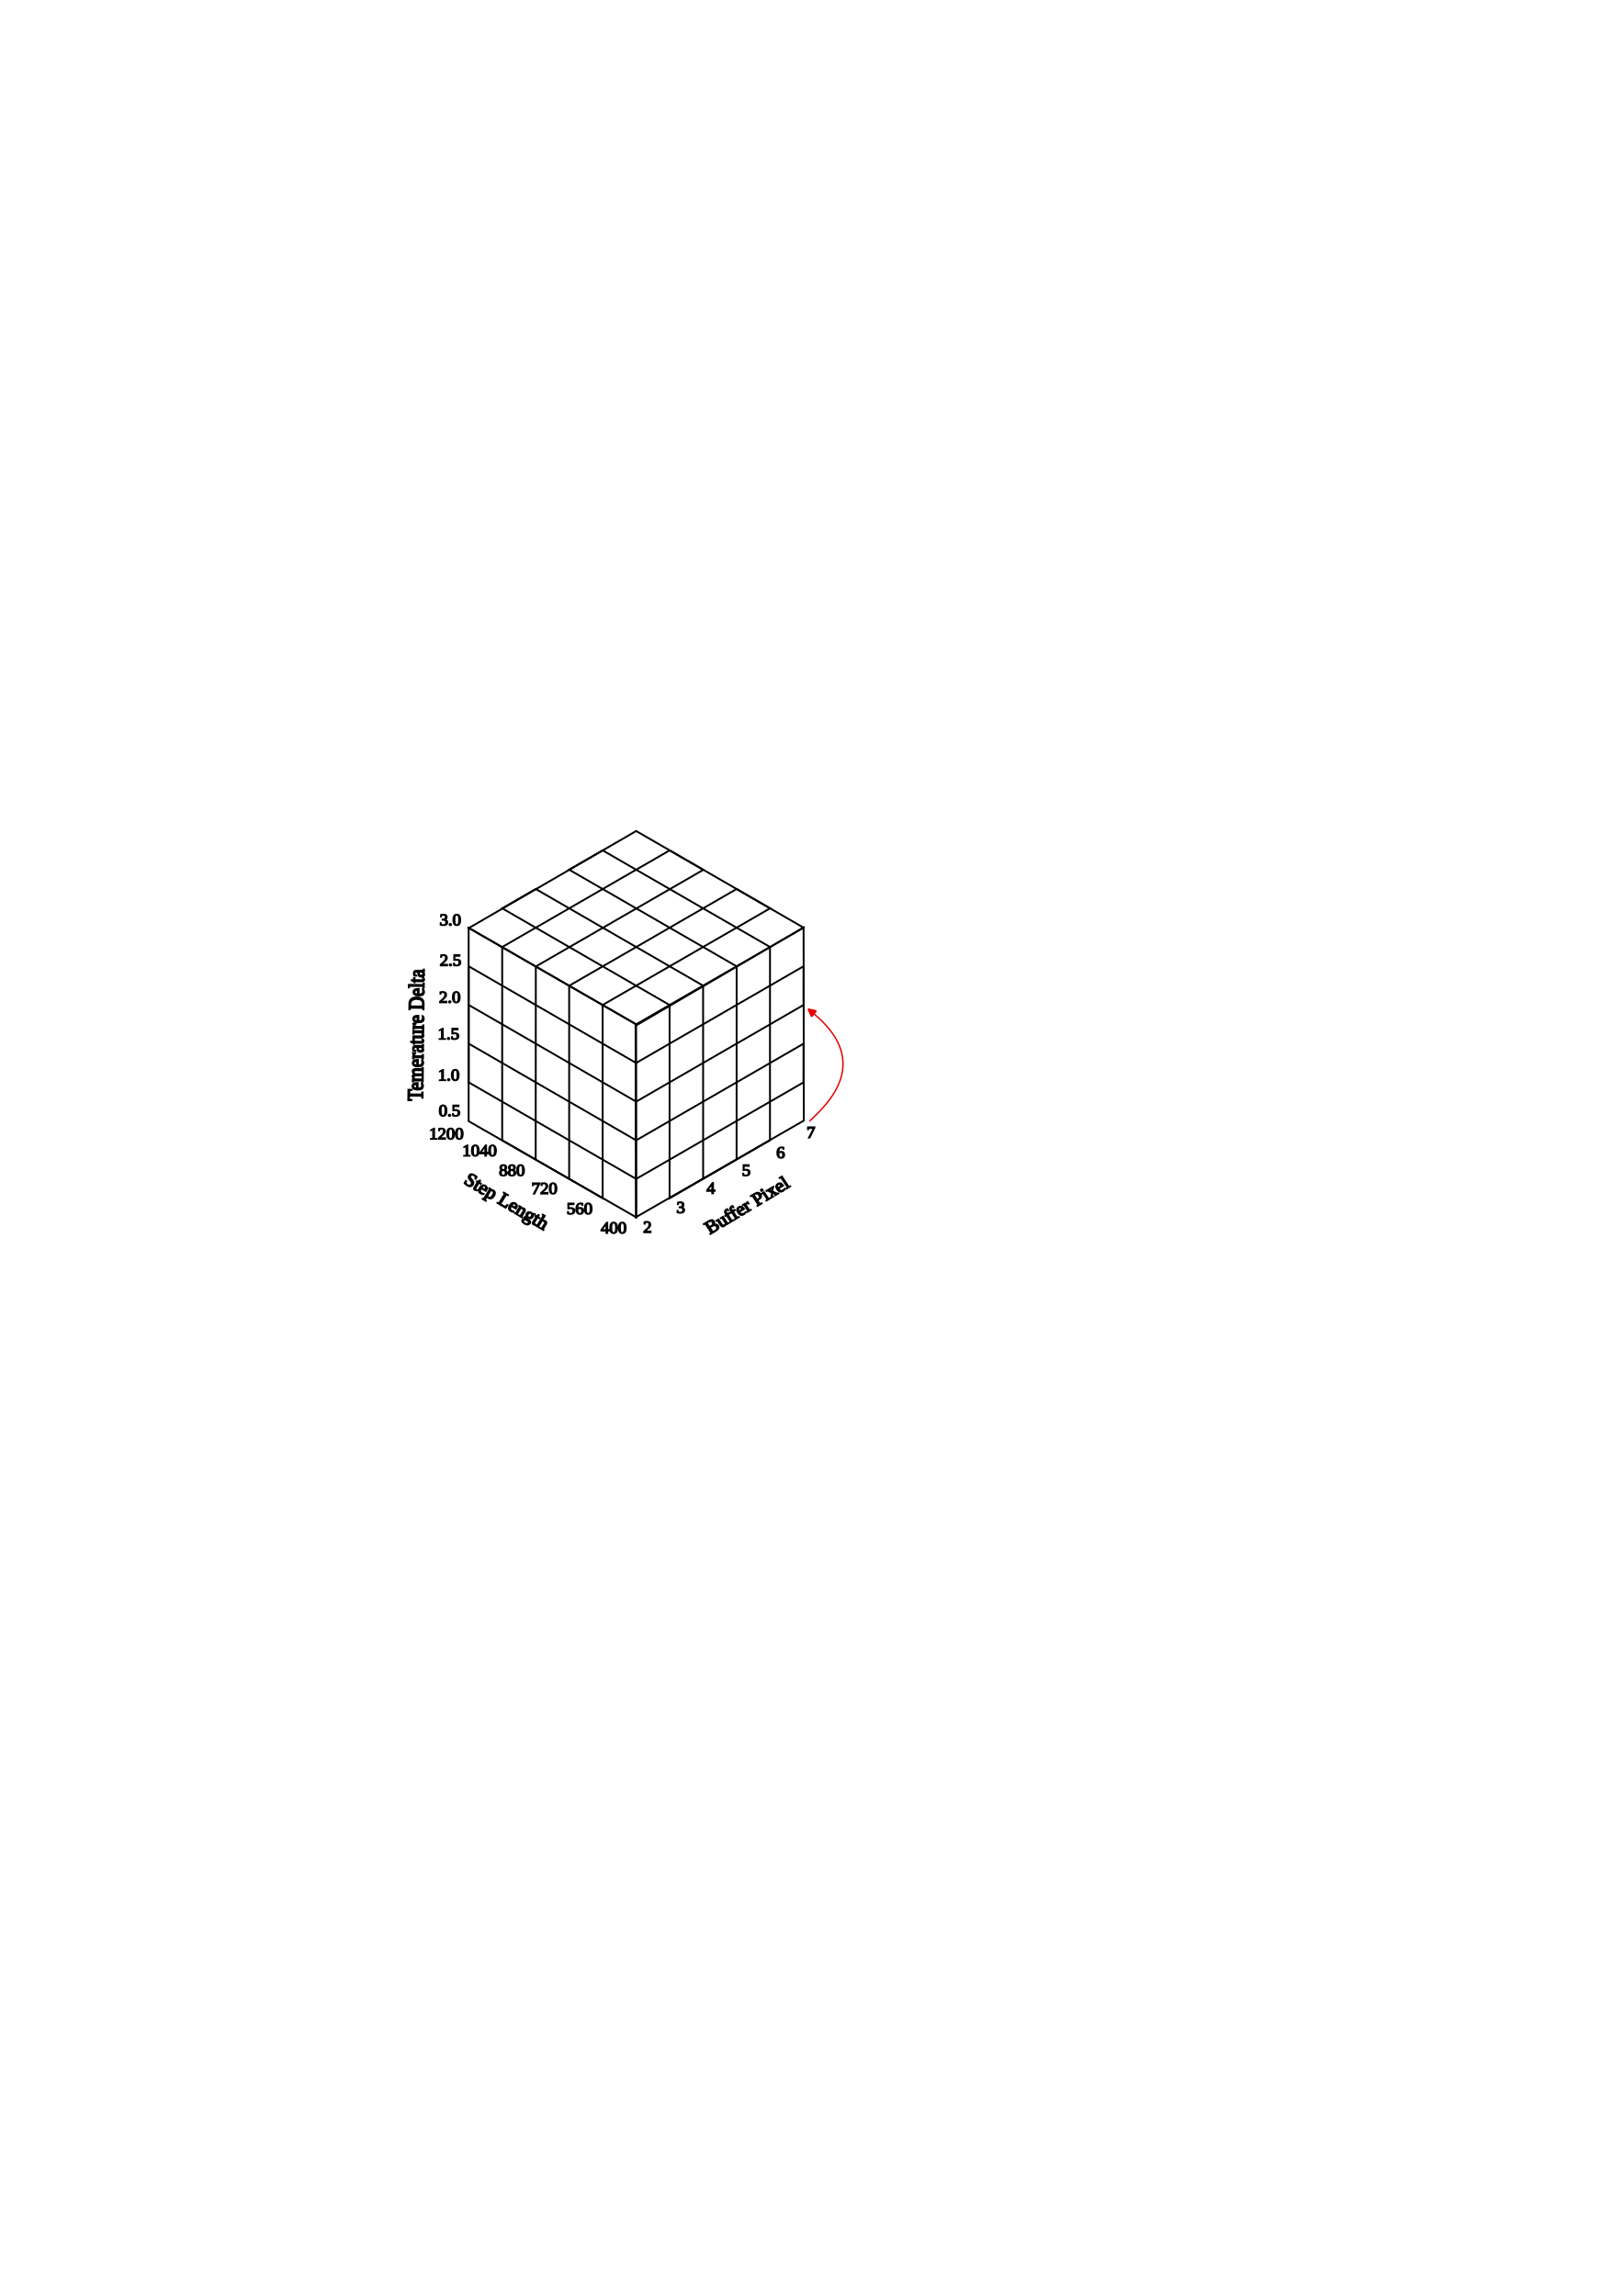
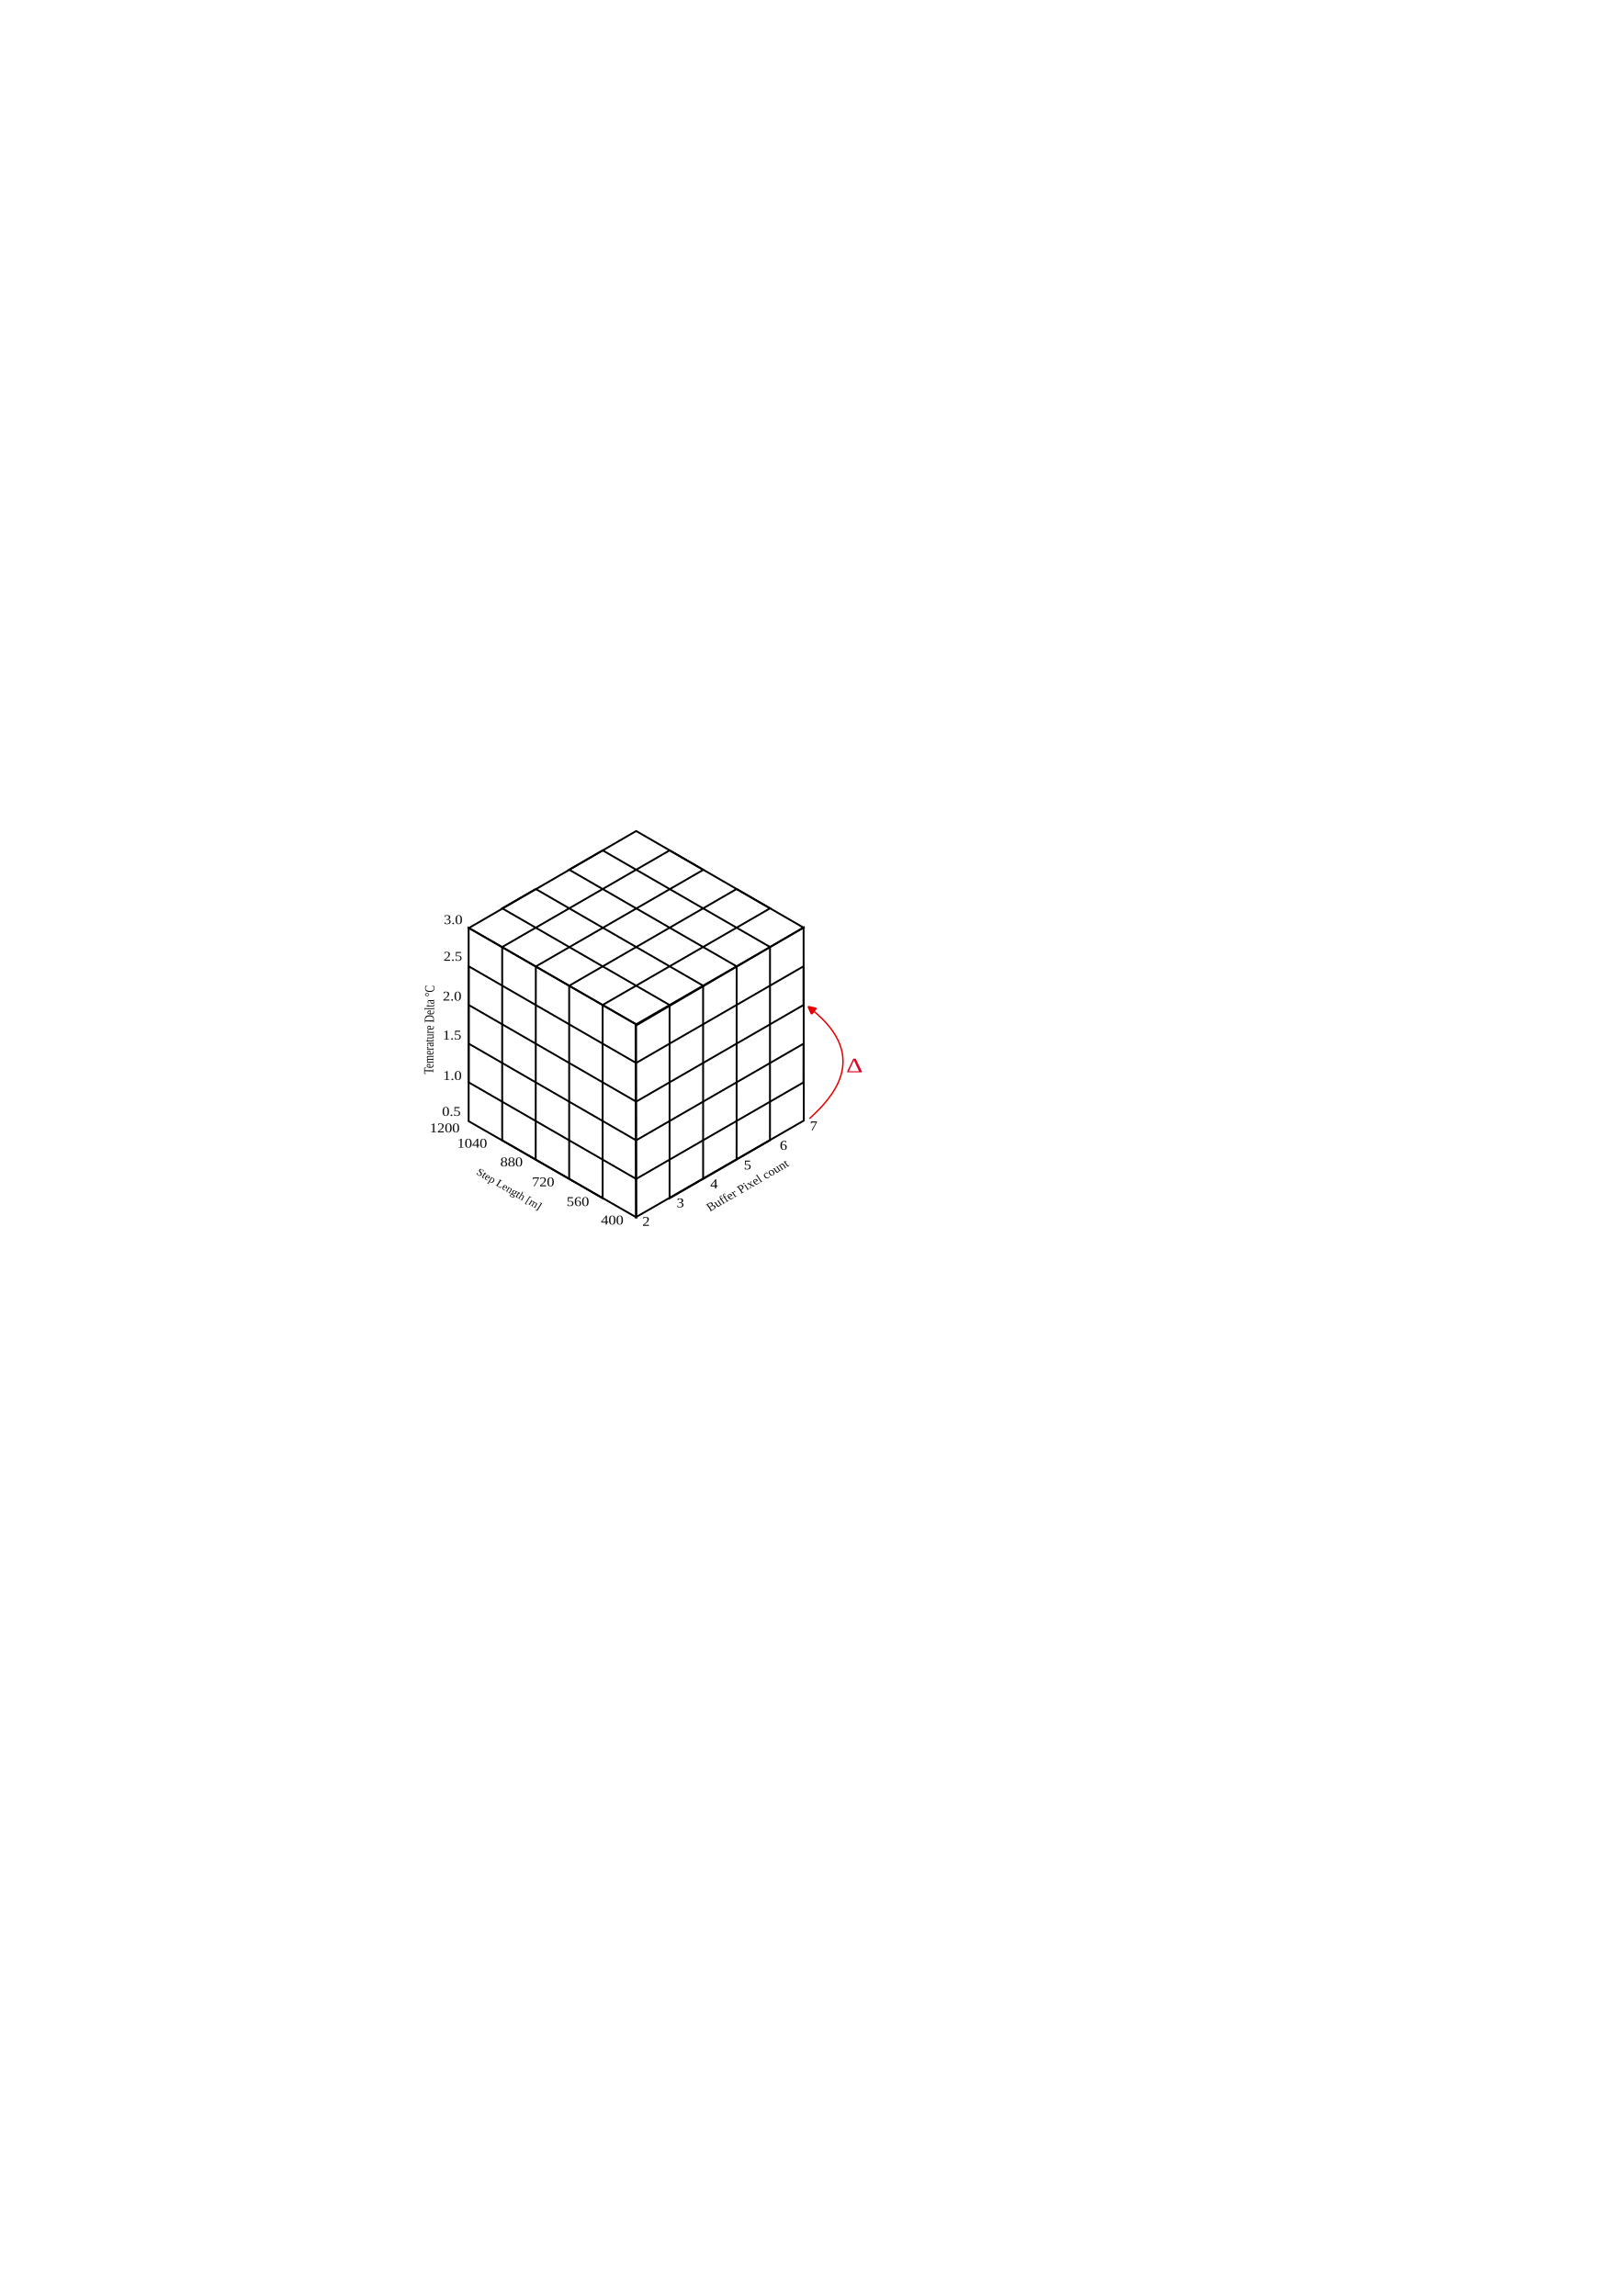
- <svg xmlns="http://www.w3.org/2000/svg" width="210mm" height="297mm" viewBox="0 0 210 297" version="1.1" id="svg1">
+ <svg xmlns="http://www.w3.org/2000/svg" xmlns:xlink="http://www.w3.org/1999/xlink" width="210mm" height="297mm" viewBox="0 0 210 297" version="1.1" id="svg1">
  <defs id="defs1">
+     <linearGradient id="swatch3">
+       <stop style="stop-color:#e20022;stop-opacity:1;" offset="0" id="stop3" />
+     </linearGradient>
+     <linearGradient id="swatch2">
+       <stop style="stop-color:#b70000;stop-opacity:1;" offset="0" id="stop2" />
+     </linearGradient>
+     <linearGradient id="swatch1">
+       <stop style="stop-color:#ff2424;stop-opacity:1;" offset="0" id="stop1" />
+     </linearGradient>
    <marker style="overflow:visible" id="RoundedArrow" refX="0" refY="0" orient="auto-start-reverse" markerWidth="1" markerHeight="1" viewBox="0 0 1 1" preserveAspectRatio="xMidYMid">
      <path transform="scale(0.7)" d="m -0.211,-4.106 6.422,3.211 a 1,1 90 0 1 0,1.789 L -0.211,4.106 A 1.236,1.236 31.717 0 1 -2,3 v -6 a 1.236,1.236 148.283 0 1 1.789,-1.106 z" style="fill:context-stroke;fill-rule:evenodd;stroke:none" id="path8" />
    </marker>
+     <linearGradient xlink:href="#swatch2" id="linearGradient2" x1="77.77" y1="157.774" x2="78.818" y2="157.774" gradientUnits="userSpaceOnUse" />
+     <linearGradient xlink:href="#swatch3" id="linearGradient3" x1="77.77" y1="157.774" x2="78.818" y2="157.774" gradientUnits="userSpaceOnUse" />
+     <linearGradient xlink:href="#swatch3" id="linearGradient4" gradientUnits="userSpaceOnUse" x1="77.77" y1="157.774" x2="78.818" y2="157.774" />
+     <linearGradient xlink:href="#swatch2" id="linearGradient5" gradientUnits="userSpaceOnUse" x1="77.77" y1="157.774" x2="78.818" y2="157.774" />
  </defs>
  <g id="layer1">
    <path style="fill:#ff9a00;stroke:#000000;stroke-width:0.24;fill-opacity:0;stroke-opacity:1" d="M 60.611,145.033 82.295,157.469 82.271,132.503 60.611,120.021 Z" id="path1" />
    <path style="fill:#ff9a00;fill-opacity:0;stroke:#000000;stroke-width:0.24;stroke-opacity:1" d="m 82.252,157.443 21.707,-12.488 -0.028,-24.98 -21.729,12.714 z" id="path2" />
    <path style="fill:#ff9a00;fill-opacity:0;stroke:#000000;stroke-width:0.24;stroke-opacity:1" d="m 60.643,120.043 21.634,-12.546 21.647,12.499 -21.651,12.505 z" id="path3" />
    <path style="fill:#ff9a00;fill-opacity:0;stroke:#000000;stroke-width:0.24;stroke-opacity:1" d="m 60.623,140.014 21.65,12.486 21.644,-12.488 0.009,-5.009 -21.653,12.504 -21.653,-12.506 0.001,-5.002 21.653,12.503 21.651,-12.503 0.007,-5.01 -21.661,12.512 -21.649,-12.504 z" id="path4" />
    <path style="fill:#ff9a00;fill-opacity:0;stroke:#000000;stroke-width:0.24;stroke-opacity:1" d="m 64.951,147.503 -0.001,-25 21.651,-12.5 4.355,2.514 -21.656,12.503 -0.017,24.984 4.33,2.5 v -24.992 l 21.65,-12.513 4.33,2.5 -21.651,12.5 7.94e-4,25 z" id="path5" />
    <path style="fill:#ff9a00;fill-opacity:0;stroke:#000000;stroke-width:0.24;stroke-opacity:1" d="m 86.599,155.003 v -25 l -21.645,-12.504 4.334,-2.504 21.647,12.506 0.003,25.001 4.328,-2.502 0.009,-24.993 -21.664,-12.509 4.332,-2.498 21.645,12.497 -0.005,25 z" id="path6" />
-     <text xml:space="preserve" style="font-size:2.183px;writing-mode:lr-tb;direction:ltr;fill:#000000;fill-opacity:1;stroke:#000000;stroke-width:0.165;stroke-opacity:1" x="81.426" y="162.876" id="text9" transform="scale(1.021572,0.9788831)">
-       <tspan id="tspan9" style="fill:#000000;fill-opacity:1;stroke-width:0.165" x="81.426" y="162.876">2</tspan>
+     <text xml:space="preserve" style="font-size:1.842px;writing-mode:lr-tb;direction:ltr;fill:#000000;fill-opacity:1;stroke:#000000;stroke-width:0;stroke-dasharray:none;stroke-opacity:1" x="78.991" y="166.773" id="text9" transform="scale(1.051734,0.9508105)">
+       <tspan id="tspan9" style="fill:#000000;fill-opacity:1;stroke-width:0;stroke-dasharray:none" x="78.991" y="166.773">2</tspan>
    </text>
-     <text xml:space="preserve" style="font-size:2.183px;writing-mode:lr-tb;direction:ltr;fill:#000000;fill-opacity:1;stroke:#000000;stroke-width:0.165;stroke-opacity:1" x="85.641" y="160.287" id="text10" transform="scale(1.021572,0.9788831)">
-       <tspan id="tspan10" style="fill:#000000;fill-opacity:1;stroke-width:0.165" x="85.641" y="160.287">3</tspan>
+     <text xml:space="preserve" style="font-size:1.842px;writing-mode:lr-tb;direction:ltr;fill:#000000;fill-opacity:1;stroke:#000000;stroke-width:0;stroke-dasharray:none;stroke-opacity:1" x="83.209" y="164.256" id="text10" transform="scale(1.051734,0.9508105)">
+       <tspan id="tspan10" style="fill:#000000;fill-opacity:1;stroke-width:0;stroke-dasharray:none" x="83.209" y="164.256">3</tspan>
    </text>
-     <text xml:space="preserve" style="font-size:2.183px;writing-mode:lr-tb;direction:ltr;fill:#000000;fill-opacity:1;stroke:#000000;stroke-width:0.165;stroke-opacity:1" x="89.447" y="157.727" id="text11" transform="scale(1.021572,0.9788831)">
-       <tspan id="tspan11" style="fill:#000000;fill-opacity:1;stroke-width:0.165" x="89.447" y="157.727">4</tspan>
+     <text xml:space="preserve" style="font-size:1.842px;writing-mode:lr-tb;direction:ltr;fill:#000000;fill-opacity:1;stroke:#000000;stroke-width:0;stroke-dasharray:none;stroke-opacity:1" x="87.348" y="161.668" id="text11" transform="scale(1.051734,0.9508105)">
+       <tspan id="tspan11" style="fill:#000000;fill-opacity:1;stroke-width:0;stroke-dasharray:none" x="87.348" y="161.668">4</tspan>
    </text>
-     <text xml:space="preserve" style="font-size:2.183px;writing-mode:lr-tb;direction:ltr;fill:#000000;fill-opacity:1;stroke:#000000;stroke-width:0.165;stroke-opacity:1" x="93.925" y="155.371" id="text12" transform="scale(1.021572,0.9788831)">
-       <tspan id="tspan12" style="fill:#000000;fill-opacity:1;stroke-width:0.165" x="93.925" y="155.371">5</tspan>
+     <text xml:space="preserve" style="font-size:1.842px;writing-mode:lr-tb;direction:ltr;fill:#000000;fill-opacity:1;stroke:#000000;stroke-width:0;stroke-dasharray:none;stroke-opacity:1" x="91.472" y="159.098" id="text12" transform="scale(1.051734,0.9508105)">
+       <tspan id="tspan12" style="fill:#000000;fill-opacity:1;stroke-width:0;stroke-dasharray:none" x="91.472" y="159.098">5</tspan>
    </text>
-     <text xml:space="preserve" style="font-size:2.183px;writing-mode:lr-tb;direction:ltr;fill:#000000;fill-opacity:1;stroke:#000000;stroke-width:0.165;stroke-opacity:1" x="98.286" y="153.027" id="text13" transform="scale(1.021572,0.9788831)">
-       <tspan id="tspan13" style="fill:#000000;fill-opacity:1;stroke-width:0.165" x="98.286" y="153.027">6</tspan>
+     <text xml:space="preserve" style="font-size:1.842px;writing-mode:lr-tb;direction:ltr;fill:#000000;fill-opacity:1;stroke:#000000;stroke-width:0;stroke-dasharray:none;stroke-opacity:1" x="95.892" y="156.434" id="text13" transform="scale(1.051734,0.9508105)">
+       <tspan id="tspan13" style="fill:#000000;fill-opacity:1;stroke-width:0;stroke-dasharray:none" x="95.892" y="156.434">6</tspan>
    </text>
-     <text xml:space="preserve" style="font-size:2.183px;writing-mode:lr-tb;direction:ltr;fill:#000000;fill-opacity:1;stroke:#000000;stroke-width:0.165;stroke-opacity:1" x="102.123" y="150.362" id="text13-2" transform="scale(1.021572,0.9788831)">
-       <tspan id="tspan13-7" style="fill:#000000;fill-opacity:1;stroke-width:0.165" x="102.123" y="150.362">7</tspan>
+     <text xml:space="preserve" style="font-size:1.842px;writing-mode:lr-tb;direction:ltr;fill:#000000;fill-opacity:1;stroke:#000000;stroke-width:0;stroke-dasharray:none;stroke-opacity:1" x="99.587" y="153.784" id="text13-2" transform="scale(1.051734,0.9508105)">
+       <tspan id="tspan13-7" style="fill:#000000;fill-opacity:1;stroke-width:0;stroke-dasharray:none" x="99.587" y="153.784">7</tspan>
    </text>
-     <text xml:space="preserve" style="font-size:2.183px;writing-mode:lr-tb;direction:ltr;fill:#0d0d0d;fill-opacity:1;stroke:#000000;stroke-width:0.165;stroke-opacity:1" x="54.323" y="150.538" id="text14" transform="scale(1.021572,0.9788831)">
-       <tspan id="tspan14" style="fill:#0d0d0d;fill-opacity:1;stroke-width:0.165" x="54.323" y="150.538">1200</tspan>
+     <text xml:space="preserve" style="font-size:1.842px;writing-mode:lr-tb;direction:ltr;fill:#0d0d0d;fill-opacity:1;stroke:#000000;stroke-width:0;stroke-dasharray:none;stroke-opacity:1" x="52.844" y="154.059" id="text14" transform="scale(1.051734,0.9508105)">
+       <tspan id="tspan14" style="fill:#0d0d0d;fill-opacity:1;stroke-width:0;stroke-dasharray:none" x="52.844" y="154.059">1200</tspan>
    </text>
-     <text xml:space="preserve" style="font-size:2.183px;writing-mode:lr-tb;direction:ltr;fill:#0d0d0d;fill-opacity:1;stroke:#000000;stroke-width:0.165;stroke-opacity:1" x="58.53" y="152.766" id="text15" transform="scale(1.021572,0.9788831)">
-       <tspan id="tspan15" style="fill:#0d0d0d;fill-opacity:1;stroke-width:0.165" x="58.53" y="152.766">1040</tspan>
+     <text xml:space="preserve" style="font-size:1.842px;writing-mode:lr-tb;direction:ltr;fill:#0d0d0d;fill-opacity:1;stroke:#000000;stroke-width:0;stroke-dasharray:none;stroke-opacity:1" x="56.218" y="156.137" id="text15" transform="scale(1.051734,0.9508105)">
+       <tspan id="tspan15" style="fill:#0d0d0d;fill-opacity:1;stroke-width:0;stroke-dasharray:none" x="56.218" y="156.137">1040</tspan>
    </text>
-     <text xml:space="preserve" style="font-size:2.183px;writing-mode:lr-tb;direction:ltr;fill:#0d0d0d;fill-opacity:1;stroke:#000000;stroke-width:0.165;stroke-opacity:1" x="63.177" y="155.374" id="text16" transform="scale(1.021572,0.9788831)">
-       <tspan id="tspan16" style="fill:#0d0d0d;fill-opacity:1;stroke-width:0.165" x="63.177" y="155.374">880</tspan>
+     <text xml:space="preserve" style="font-size:1.842px;writing-mode:lr-tb;direction:ltr;fill:#0d0d0d;fill-opacity:1;stroke:#000000;stroke-width:0;stroke-dasharray:none;stroke-opacity:1" x="61.519" y="158.683" id="text16" transform="scale(1.051734,0.9508105)">
+       <tspan id="tspan16" style="fill:#0d0d0d;fill-opacity:1;stroke-width:0;stroke-dasharray:none" x="61.519" y="158.683">880</tspan>
    </text>
-     <text xml:space="preserve" style="font-size:2.183px;writing-mode:lr-tb;direction:ltr;fill:#0d0d0d;fill-opacity:1;stroke:#000000;stroke-width:0.165;stroke-opacity:1" x="67.289" y="157.771" id="text17" transform="scale(1.021572,0.9788831)">
-       <tspan id="tspan17" style="fill:#0d0d0d;fill-opacity:1;stroke-width:0.165" x="67.289" y="157.771">720</tspan>
+     <text xml:space="preserve" style="font-size:1.842px;writing-mode:lr-tb;direction:ltr;fill:#0d0d0d;fill-opacity:1;stroke:#000000;stroke-width:0;stroke-dasharray:none;stroke-opacity:1" x="65.412" y="161.395" id="text17" transform="scale(1.051734,0.9508105)">
+       <tspan id="tspan17" style="fill:#0d0d0d;fill-opacity:1;stroke-width:0;stroke-dasharray:none" x="65.412" y="161.395">720</tspan>
    </text>
-     <text xml:space="preserve" style="font-size:2.183px;writing-mode:lr-tb;direction:ltr;fill:#0d0d0d;fill-opacity:1;stroke:#000000;stroke-width:0.165;stroke-opacity:1" x="71.743" y="160.438" id="text18" transform="scale(1.021572,0.9788831)">
-       <tspan id="tspan18" style="fill:#0d0d0d;fill-opacity:1;stroke-width:0.165" x="71.743" y="160.438">560</tspan>
+     <text xml:space="preserve" style="font-size:1.842px;writing-mode:lr-tb;direction:ltr;fill:#0d0d0d;fill-opacity:1;stroke:#000000;stroke-width:0;stroke-dasharray:none;stroke-opacity:1" x="69.681" y="164.081" id="text18" transform="scale(1.051734,0.9508105)">
+       <tspan id="tspan18" style="fill:#0d0d0d;fill-opacity:1;stroke-width:0;stroke-dasharray:none" x="69.681" y="164.081">560</tspan>
    </text>
-     <text xml:space="preserve" style="font-size:2.183px;writing-mode:lr-tb;direction:ltr;fill:#0d0d0d;fill-opacity:1;stroke:#000000;stroke-width:0.165;stroke-opacity:1" x="76.054" y="162.974" id="text19" transform="scale(1.021572,0.9788831)">
-       <tspan id="tspan19" style="fill:#0d0d0d;fill-opacity:1;stroke-width:0.165" x="76.054" y="162.974">400</tspan>
+     <text xml:space="preserve" style="font-size:1.842px;writing-mode:lr-tb;direction:ltr;fill:#0d0d0d;fill-opacity:1;stroke:#000000;stroke-width:0;stroke-dasharray:none;stroke-opacity:1" x="73.908" y="166.594" id="text19" transform="scale(1.051734,0.9508105)">
+       <tspan id="tspan19" style="fill:#0d0d0d;fill-opacity:1;stroke-width:0;stroke-dasharray:none" x="73.908" y="166.594">400</tspan>
    </text>
-     <text xml:space="preserve" style="font-size:2.183px;writing-mode:lr-tb;direction:ltr;fill:#0d0d0d;fill-opacity:1;stroke:#000000;stroke-width:0.165;stroke-opacity:1" x="55.548" y="147.486" id="text20" transform="scale(1.021572,0.9788831)">
-       <tspan id="tspan20" style="fill:#0d0d0d;fill-opacity:1;stroke-width:0.165" x="55.548" y="147.486">0.5</tspan>
+     <text xml:space="preserve" style="font-size:1.842px;writing-mode:lr-tb;direction:ltr;fill:#0d0d0d;fill-opacity:1;stroke:#000000;stroke-width:0;stroke-dasharray:none;stroke-opacity:1" x="105.511" y="144.263" id="text19-2" transform="scale(1.051734,0.9508105)">
+       <tspan id="tspan19-7" style="fill:#0d0d0d;fill-opacity:1;stroke-width:0;stroke-dasharray:none" x="105.511" y="144.263" />
    </text>
-     <text xml:space="preserve" style="font-size:2.183px;writing-mode:lr-tb;direction:ltr;fill:#0d0d0d;fill-opacity:1;stroke:#000000;stroke-width:0.165;stroke-opacity:1" x="55.448" y="142.782" id="text21" transform="scale(1.021572,0.9788831)">
-       <tspan id="tspan21" style="fill:#0d0d0d;fill-opacity:1;stroke-width:0.165" x="55.448" y="142.782">1.0</tspan>
+     <g id="layer1-6" transform="matrix(1.736188,0,0,1.523533,-25.50868,-102.6144)" style="fill:url(#linearGradient3);stroke:url(#linearGradient2);stroke-opacity:1">
+       <text xml:space="preserve" style="font-size:1.842px;writing-mode:lr-tb;direction:ltr;fill:url(#linearGradient4);fill-opacity:1;stroke:url(#linearGradient5);stroke-width:0;stroke-dasharray:none;stroke-opacity:1" x="73.908" y="166.594" id="text19-0" transform="scale(1.051734,0.9508105)">
+         <tspan id="tspan19-6" style="fill:url(#linearGradient4);fill-opacity:1;stroke:url(#linearGradient5);stroke-width:0;stroke-dasharray:none;stroke-opacity:1" x="73.908" y="166.594">Δ</tspan>
+       </text>
+     </g>
+     <text xml:space="preserve" style="font-size:1.842px;writing-mode:lr-tb;direction:ltr;fill:#0d0d0d;fill-opacity:1;stroke:#000000;stroke-width:0;stroke-dasharray:none;stroke-opacity:1" x="54.362" y="151.815" id="text20" transform="scale(1.051734,0.9508105)">
+       <tspan id="tspan20" style="fill:#0d0d0d;fill-opacity:1;stroke-width:0;stroke-dasharray:none" x="54.362" y="151.815">0.5</tspan>
    </text>
-     <text xml:space="preserve" style="font-size:2.183px;writing-mode:lr-tb;direction:ltr;fill:#0d0d0d;fill-opacity:1;stroke:#000000;stroke-width:0.165;stroke-opacity:1" x="55.422" y="137.337" id="text22" transform="scale(1.021572,0.9788831)">
-       <tspan id="tspan22" style="fill:#0d0d0d;fill-opacity:1;stroke-width:0.165" x="55.422" y="137.337">1.5</tspan>
+     <text xml:space="preserve" style="font-size:1.842px;writing-mode:lr-tb;direction:ltr;fill:#0d0d0d;fill-opacity:1;stroke:#000000;stroke-width:0;stroke-dasharray:none;stroke-opacity:1" x="54.478" y="146.932" id="text21" transform="scale(1.051734,0.9508105)">
+       <tspan id="tspan21" style="fill:#0d0d0d;fill-opacity:1;stroke-width:0;stroke-dasharray:none" x="54.478" y="146.932">1.0</tspan>
    </text>
-     <text xml:space="preserve" style="font-size:2.183px;writing-mode:lr-tb;direction:ltr;fill:#0d0d0d;fill-opacity:1;stroke:#000000;stroke-width:0.165;stroke-opacity:1" x="55.582" y="132.498" id="text23" transform="scale(1.021572,0.9788831)">
-       <tspan id="tspan23" style="fill:#0d0d0d;fill-opacity:1;stroke-width:0.165" x="55.582" y="132.498">2.0</tspan>
+     <text xml:space="preserve" style="font-size:1.842px;writing-mode:lr-tb;direction:ltr;fill:#0d0d0d;fill-opacity:1;stroke:#000000;stroke-width:0;stroke-dasharray:none;stroke-opacity:1" x="54.44" y="141.429" id="text22" transform="scale(1.051734,0.9508105)">
+       <tspan id="tspan22" style="fill:#0d0d0d;fill-opacity:1;stroke-width:0;stroke-dasharray:none" x="54.44" y="141.429">1.5</tspan>
    </text>
-     <text xml:space="preserve" style="font-size:2.183px;writing-mode:lr-tb;direction:ltr;fill:#0d0d0d;fill-opacity:1;stroke:#000000;stroke-width:0.165;stroke-opacity:1" x="55.667" y="127.612" id="text24" transform="scale(1.021572,0.9788831)">
-       <tspan id="tspan24" style="fill:#0d0d0d;fill-opacity:1;stroke-width:0.165" x="55.667" y="127.612">2.5</tspan>
+     <text xml:space="preserve" style="font-size:1.842px;writing-mode:lr-tb;direction:ltr;fill:#0d0d0d;fill-opacity:1;stroke:#000000;stroke-width:0;stroke-dasharray:none;stroke-opacity:1" x="54.445" y="136.126" id="text23" transform="scale(1.051734,0.9508105)">
+       <tspan id="tspan23" style="fill:#0d0d0d;fill-opacity:1;stroke-width:0;stroke-dasharray:none" x="54.445" y="136.126">2.0</tspan>
    </text>
-     <text xml:space="preserve" style="font-size:2.183px;writing-mode:lr-tb;direction:ltr;fill:#0d0d0d;fill-opacity:1;stroke:#000000;stroke-width:0.165;stroke-opacity:1" x="55.649" y="122.276" id="text25" transform="scale(1.021572,0.9788831)">
-       <tspan id="tspan25" style="fill:#0d0d0d;fill-opacity:1;stroke-width:0.165" x="55.649" y="122.276">3.0</tspan>
+     <text xml:space="preserve" style="font-size:1.842px;writing-mode:lr-tb;direction:ltr;fill:#0d0d0d;fill-opacity:1;stroke:#000000;stroke-width:0;stroke-dasharray:none;stroke-opacity:1" x="54.541" y="130.711" id="text24" transform="scale(1.051734,0.9508105)">
+       <tspan id="tspan24" style="fill:#0d0d0d;fill-opacity:1;stroke-width:0;stroke-dasharray:none" x="54.541" y="130.711">2.5</tspan>
    </text>
-     <text xml:space="preserve" style="font-size:2.462px;writing-mode:lr-tb;direction:ltr;fill:#0d0d0d;fill-opacity:1;stroke:#000000;stroke-width:0.186;stroke-opacity:1" x="-11.777" y="186.427" id="text26" transform="matrix(0.8691567,-0.5187863,0.5473102,0.8238594,0,0)">
-       <tspan id="tspan26" style="stroke-width:0.186" x="-11.777" y="186.427">Buffer Pixel</tspan>
+     <text xml:space="preserve" style="font-size:1.842px;writing-mode:lr-tb;direction:ltr;fill:#0d0d0d;fill-opacity:1;stroke:#000000;stroke-width:0;stroke-dasharray:none;stroke-opacity:1" x="54.576" y="125.718" id="text25" transform="scale(1.051734,0.9508105)">
+       <tspan id="tspan25" style="fill:#0d0d0d;fill-opacity:1;stroke-width:0;stroke-dasharray:none" x="54.576" y="125.718">3.0</tspan>
    </text>
-     <text xml:space="preserve" style="font-size:2.485px;writing-mode:lr-tb;direction:ltr;fill:#0d0d0d;fill-opacity:1;stroke:#000000;stroke-width:0.188;stroke-opacity:1" x="130.384" y="101.962" id="text27" transform="matrix(0.8658693,0.5097547,-0.5200337,0.8487544,0,0)">
-       <tspan id="tspan27" style="stroke-width:0.188" x="130.384" y="101.962">Step Length</tspan>
+     <text xml:space="preserve" style="font-size:1.589px;writing-mode:lr-tb;direction:ltr;fill:#0d0d0d;fill-opacity:1;stroke:#000000;stroke-width:0;stroke-dasharray:none;stroke-opacity:1" x="-12.717" y="185.289" id="text26" transform="matrix(0.8830408,-0.5106295,0.5560531,0.8109058,0,0)">
+       <tspan id="tspan26" style="stroke-width:0;stroke-dasharray:none" x="-12.717" y="185.289">Buffer Pixel count</tspan>
    </text>
-     <text xml:space="preserve" style="font-size:2.641px;writing-mode:lr-tb;direction:ltr;fill:#0d0d0d;fill-opacity:1;stroke:#000000;stroke-width:0.2;stroke-opacity:1" x="-152.953" y="52.201" id="text28" transform="matrix(0.01038319,-0.9279899,1.077498,0.00894248,0,0)">
-       <tspan id="tspan28" style="stroke-width:0.2" x="-152.953" y="52.201">Temerature Delta</tspan>
+     <text xml:space="preserve" style="font-size:1.589px;writing-mode:lr-tb;direction:ltr;fill:#0d0d0d;fill-opacity:1;stroke:#000000;stroke-width:0;stroke-dasharray:none;stroke-opacity:1" x="9.277" y="182.192" id="text26-3" transform="matrix(0.8830408,-0.5106295,0.5560531,0.8109058,0,0)">
+       <tspan id="tspan26-5" style="stroke-width:0;stroke-dasharray:none" x="9.277" y="182.192" />
    </text>
-     <path style="fill:#0d0d0d;fill-opacity:0;stroke:#e50101;stroke-width:0.183;stroke-opacity:1;marker-start:url(#RoundedArrow)" d="m 105.147,131.041 c 7.467,6.121 2.374,11.408 -0.464,13.991" id="path28" />
+     <text xml:space="preserve" style="font-size:1.418px;writing-mode:lr-tb;direction:ltr;fill:#0d0d0d;fill-opacity:1;stroke:#000000;stroke-width:0;stroke-dasharray:none;stroke-opacity:1" x="131.507" y="101.945" id="text27" transform="matrix(0.875638,0.5040678,-0.5259008,0.8392856,0,0)">
+       <tspan id="tspan27" style="stroke-width:0;stroke-dasharray:none" x="131.507" y="101.945">Step Length [m]</tspan>
+     </text>
+     <text xml:space="preserve" style="font-size:1.583px;writing-mode:lr-tb;direction:ltr;fill:#0d0d0d;fill-opacity:1;stroke:#000000;stroke-width:0;stroke-dasharray:none;stroke-opacity:1" x="-157.773" y="50.713" id="text28" transform="matrix(0.0109754,-0.8779183,1.138952,0.00845996,0,0)">
+       <tspan id="tspan28" style="stroke-width:0;stroke-dasharray:none" x="-157.773" y="50.713">Temerature Delta °C</tspan>
+     </text>
+     <path style="fill:#0d0d0d;fill-opacity:0;stroke:#e50101;stroke-width:0.183;stroke-opacity:1;marker-start:url(#RoundedArrow)" d="m 105.147,130.714 c 7.467,6.121 2.374,11.408 -0.464,13.991" id="path28" />
  </g>
</svg>
